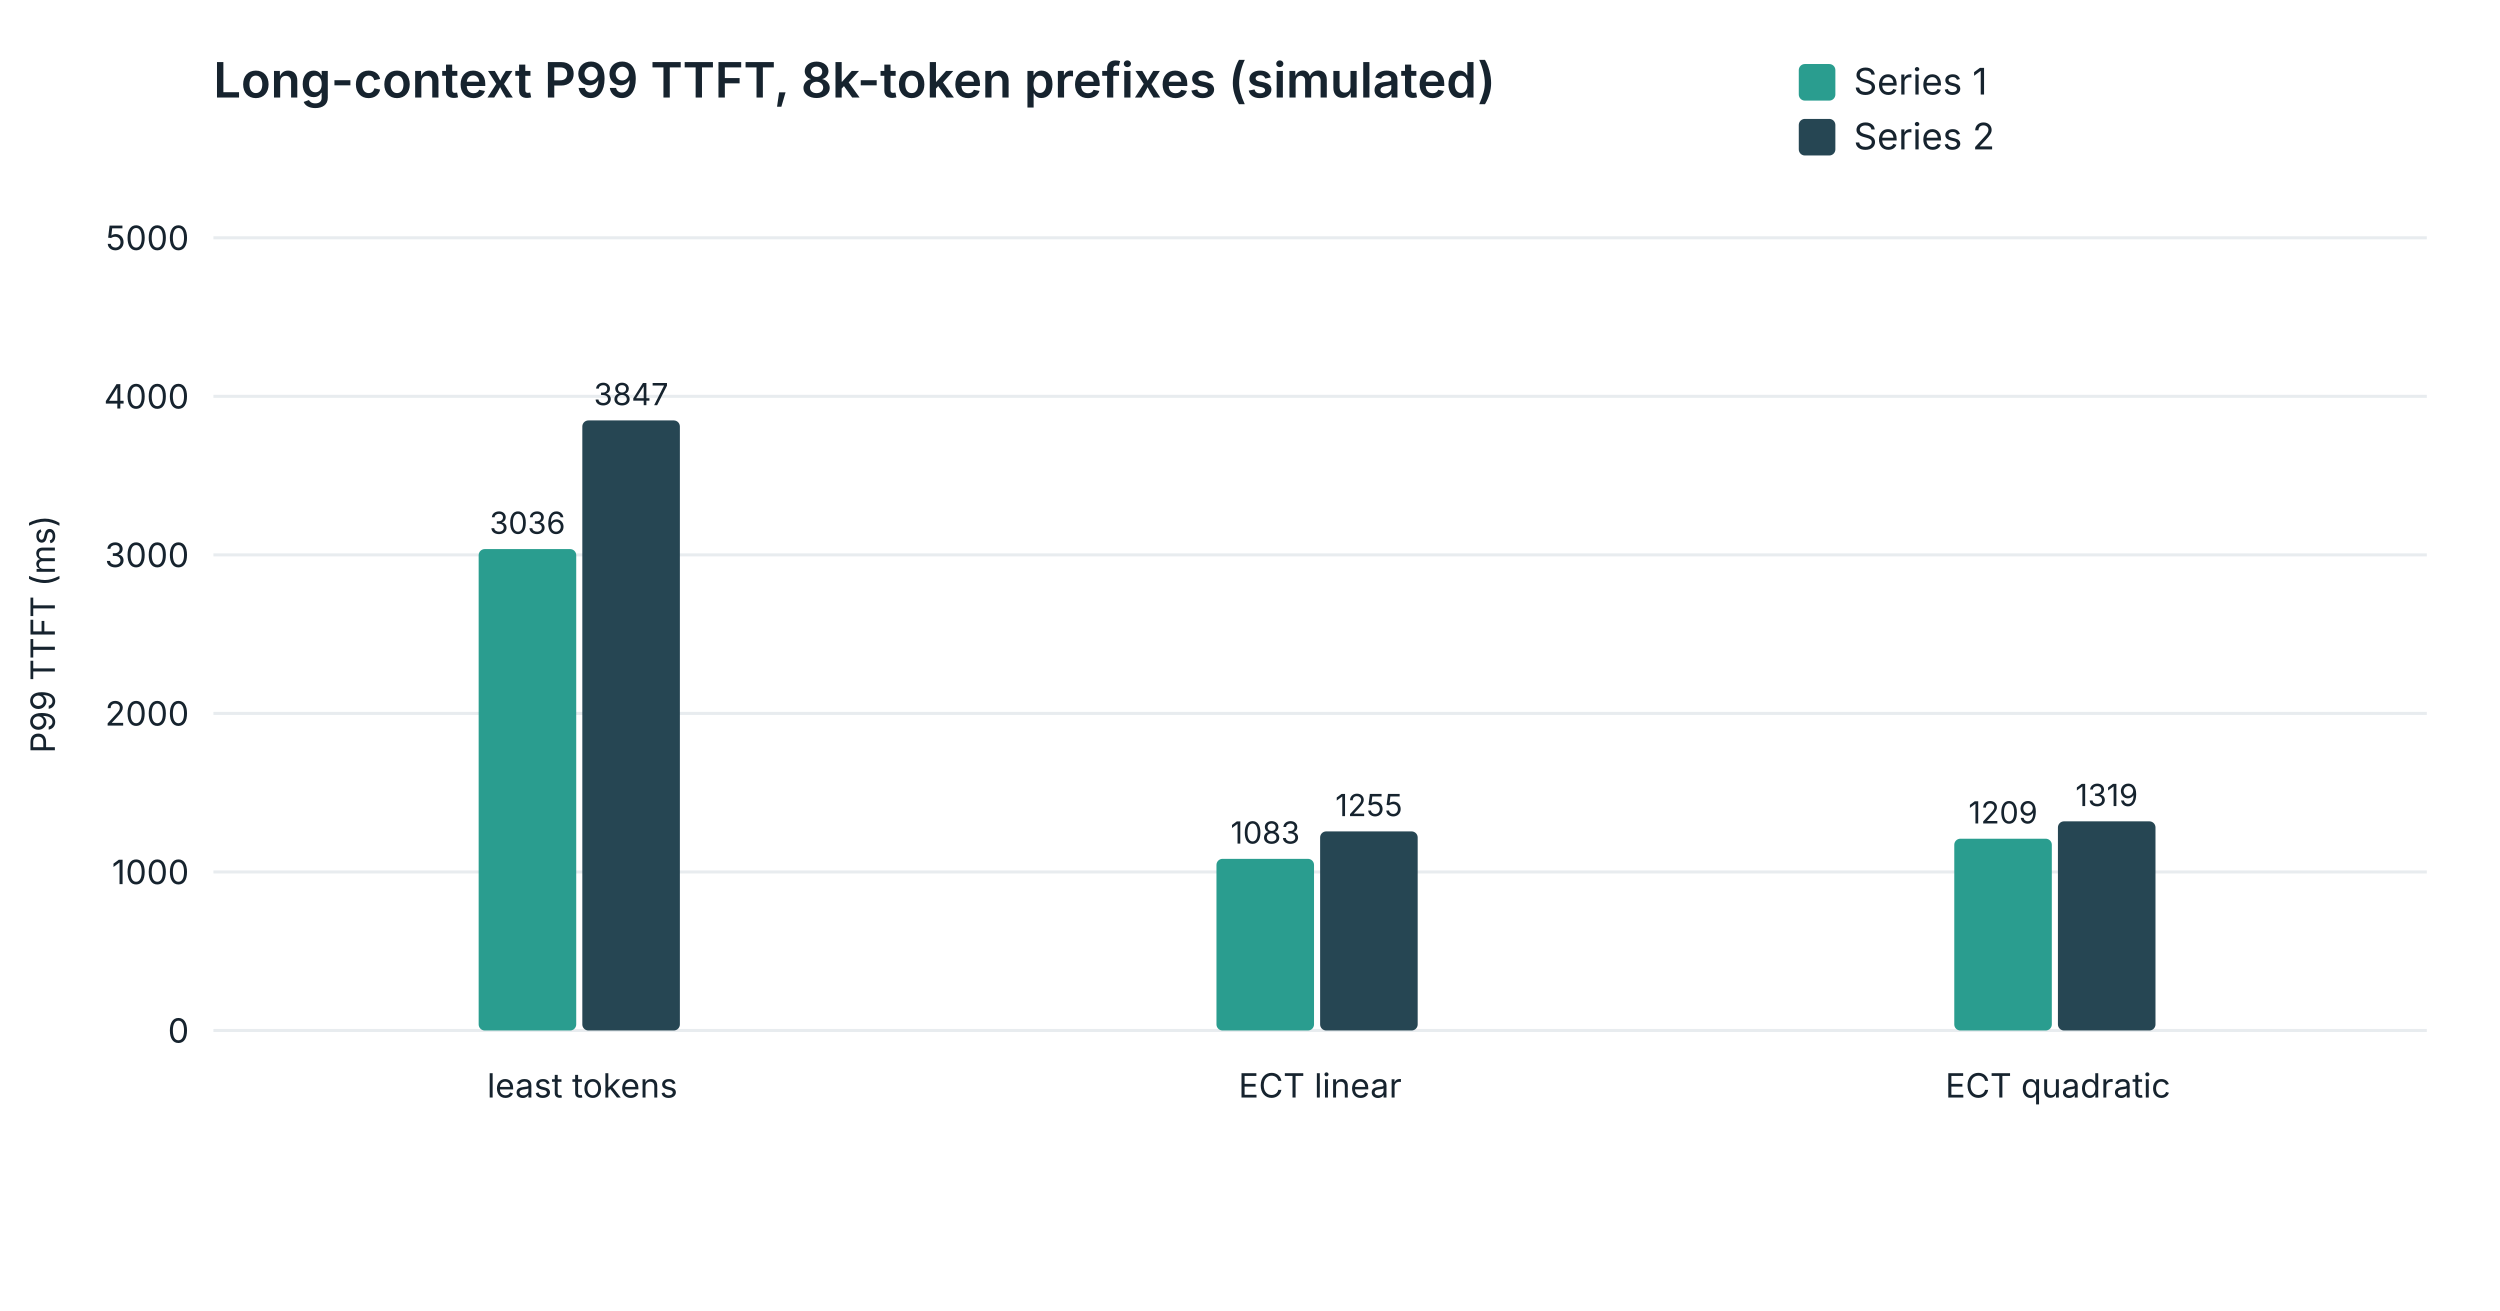
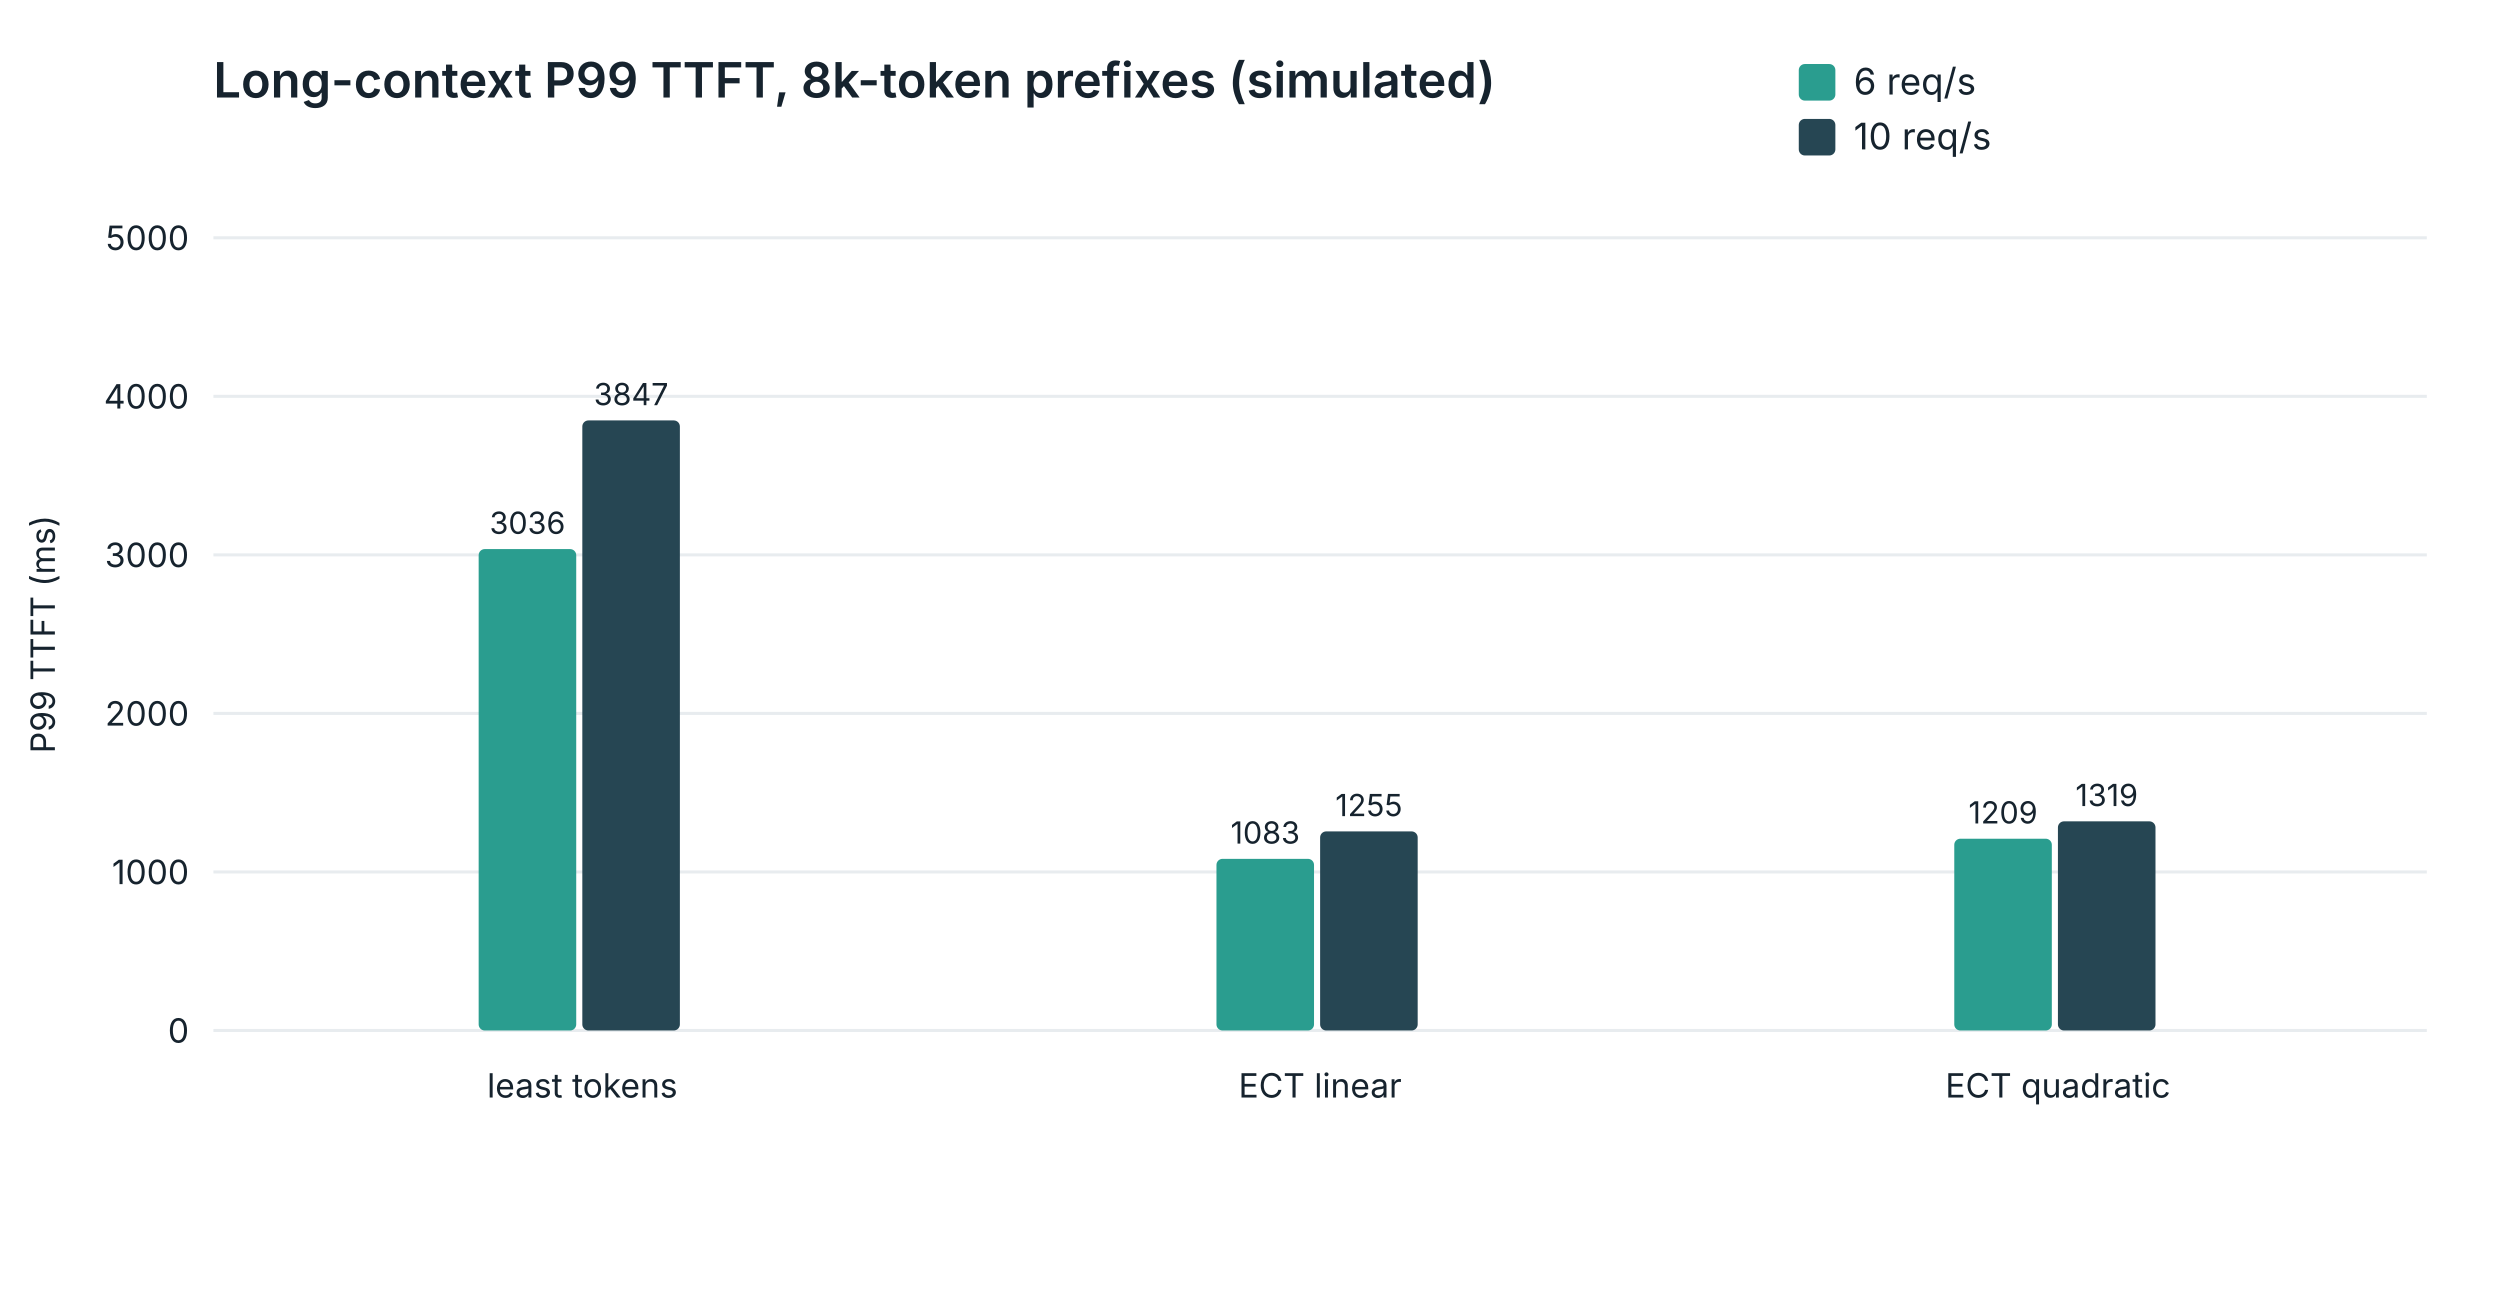
<svg xmlns="http://www.w3.org/2000/svg" viewBox="0 0 820 430" width="820" height="430">
  <rect width="820" height="430" fill="#FFFFFF" />
  <style>text{font-family:Inter,Helvetica,Arial,sans-serif;fill:#16232E;}.axis{stroke:#7A828E;stroke-width:1;} .grid{stroke:#E8ECEF;stroke-width:1;}.label{font-size:12px;fill:#7A828E;} .title{font-size:16px;font-weight:600;}.legend{font-size:12px;}</style>
  <text x="70.0" y="32.0" font-size="16" text-anchor="start" font-weight="600" fill="#16232E">Long-context P99 TTFT, 8k-token prefixes (simulated)</text>
  <line x1="70.0" y1="338.0" x2="796.0" y2="338.0" class="grid" />
  <text x="62.0" y="342.0" font-size="11" text-anchor="end" font-weight="400" fill="#7A828E">0</text>
  <line x1="70.0" y1="286.0" x2="796.0" y2="286.0" class="grid" />
  <text x="62.0" y="290.0" font-size="11" text-anchor="end" font-weight="400" fill="#7A828E">1000</text>
  <line x1="70.0" y1="234.0" x2="796.0" y2="234.0" class="grid" />
  <text x="62.0" y="238.0" font-size="11" text-anchor="end" font-weight="400" fill="#7A828E">2000</text>
  <line x1="70.0" y1="182.0" x2="796.0" y2="182.0" class="grid" />
  <text x="62.0" y="186.0" font-size="11" text-anchor="end" font-weight="400" fill="#7A828E">3000</text>
  <line x1="70.0" y1="130.0" x2="796.0" y2="130.0" class="grid" />
  <text x="62.0" y="134.0" font-size="11" text-anchor="end" font-weight="400" fill="#7A828E">4000</text>
  <line x1="70.0" y1="78.0" x2="796.0" y2="78.0" class="grid" />
  <text x="62.0" y="82.0" font-size="11" text-anchor="end" font-weight="400" fill="#7A828E">5000</text>
  <text x="191.0" y="360.0" font-size="11" text-anchor="middle" font-weight="400" fill="#7A828E">least tokens</text>
  <text x="433.0" y="360.0" font-size="11" text-anchor="middle" font-weight="400" fill="#7A828E">ECT linear</text>
  <text x="675.0" y="360.0" font-size="11" text-anchor="middle" font-weight="400" fill="#7A828E">ECT quadratic</text>
  <text x="433.0" y="384.0" font-size="11" text-anchor="middle" font-weight="400" fill="#7A828E" />
  <text x="18" y="208.0" font-size="11" text-anchor="middle" fill="#7A828E" transform="rotate(-90 18 208.0)">P99 TTFT (ms)</text>
  <rect x="157.0" y="180.1" width="32.0" height="157.9" rx="2" fill="#2A9D8F" />
  <text x="173.0" y="175.1" font-size="10" text-anchor="middle" font-weight="400" fill="#7A828E">3036</text>
  <rect x="191.0" y="137.9" width="32.0" height="200.1" rx="2" fill="#264653" />
  <text x="207.0" y="132.9" font-size="10" text-anchor="middle" font-weight="400" fill="#7A828E">3847</text>
  <rect x="399.0" y="281.7" width="32.0" height="56.3" rx="2" fill="#2A9D8F" />
  <text x="415.0" y="276.7" font-size="10" text-anchor="middle" font-weight="400" fill="#7A828E">1083</text>
  <rect x="433.0" y="272.7" width="32.0" height="65.3" rx="2" fill="#264653" />
  <text x="449.0" y="267.7" font-size="10" text-anchor="middle" font-weight="400" fill="#7A828E">1255</text>
  <rect x="641.0" y="275.1" width="32.0" height="62.9" rx="2" fill="#2A9D8F" />
  <text x="657.0" y="270.1" font-size="10" text-anchor="middle" font-weight="400" fill="#7A828E">1209</text>
  <rect x="675.0" y="269.4" width="32.0" height="68.6" rx="2" fill="#264653" />
  <text x="691.0" y="264.4" font-size="10" text-anchor="middle" font-weight="400" fill="#7A828E">1319</text>
  <rect x="590.0" y="21.0" width="12.0" height="12.0" rx="2" fill="#2A9D8F" />
-   <text x="608.0" y="31.0" font-size="12" text-anchor="start" font-weight="400" fill="#16232E">Series 1</text>
+   <text x="608.0" y="31.0" font-size="12" text-anchor="start" font-weight="400" fill="#16232E">6 req/s</text>
  <rect x="590.0" y="39.0" width="12.0" height="12.0" rx="2" fill="#264653" />
-   <text x="608.0" y="49.0" font-size="12" text-anchor="start" font-weight="400" fill="#16232E">Series 2</text>
+   <text x="608.0" y="49.0" font-size="12" text-anchor="start" font-weight="400" fill="#16232E">10 req/s</text>
</svg>
